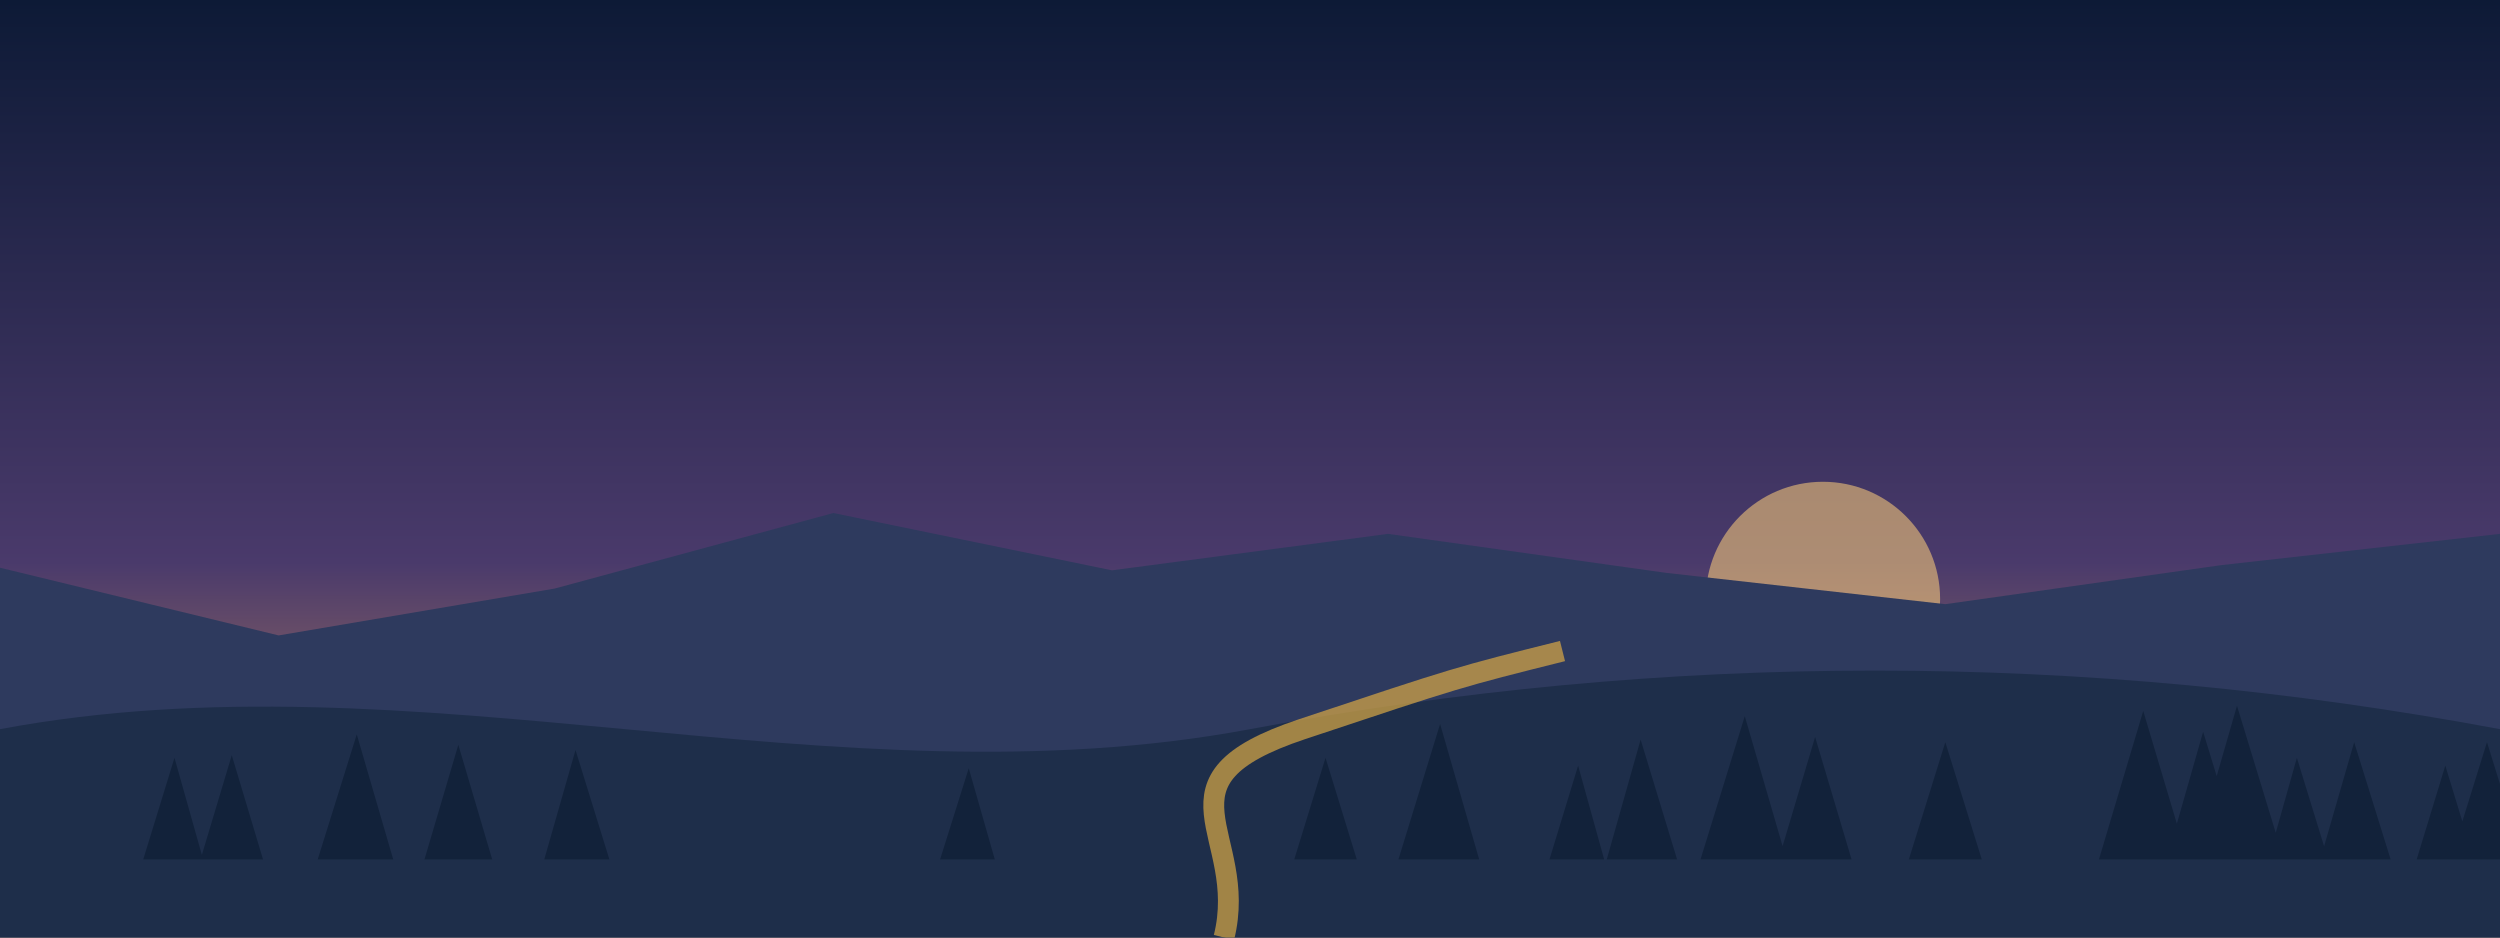
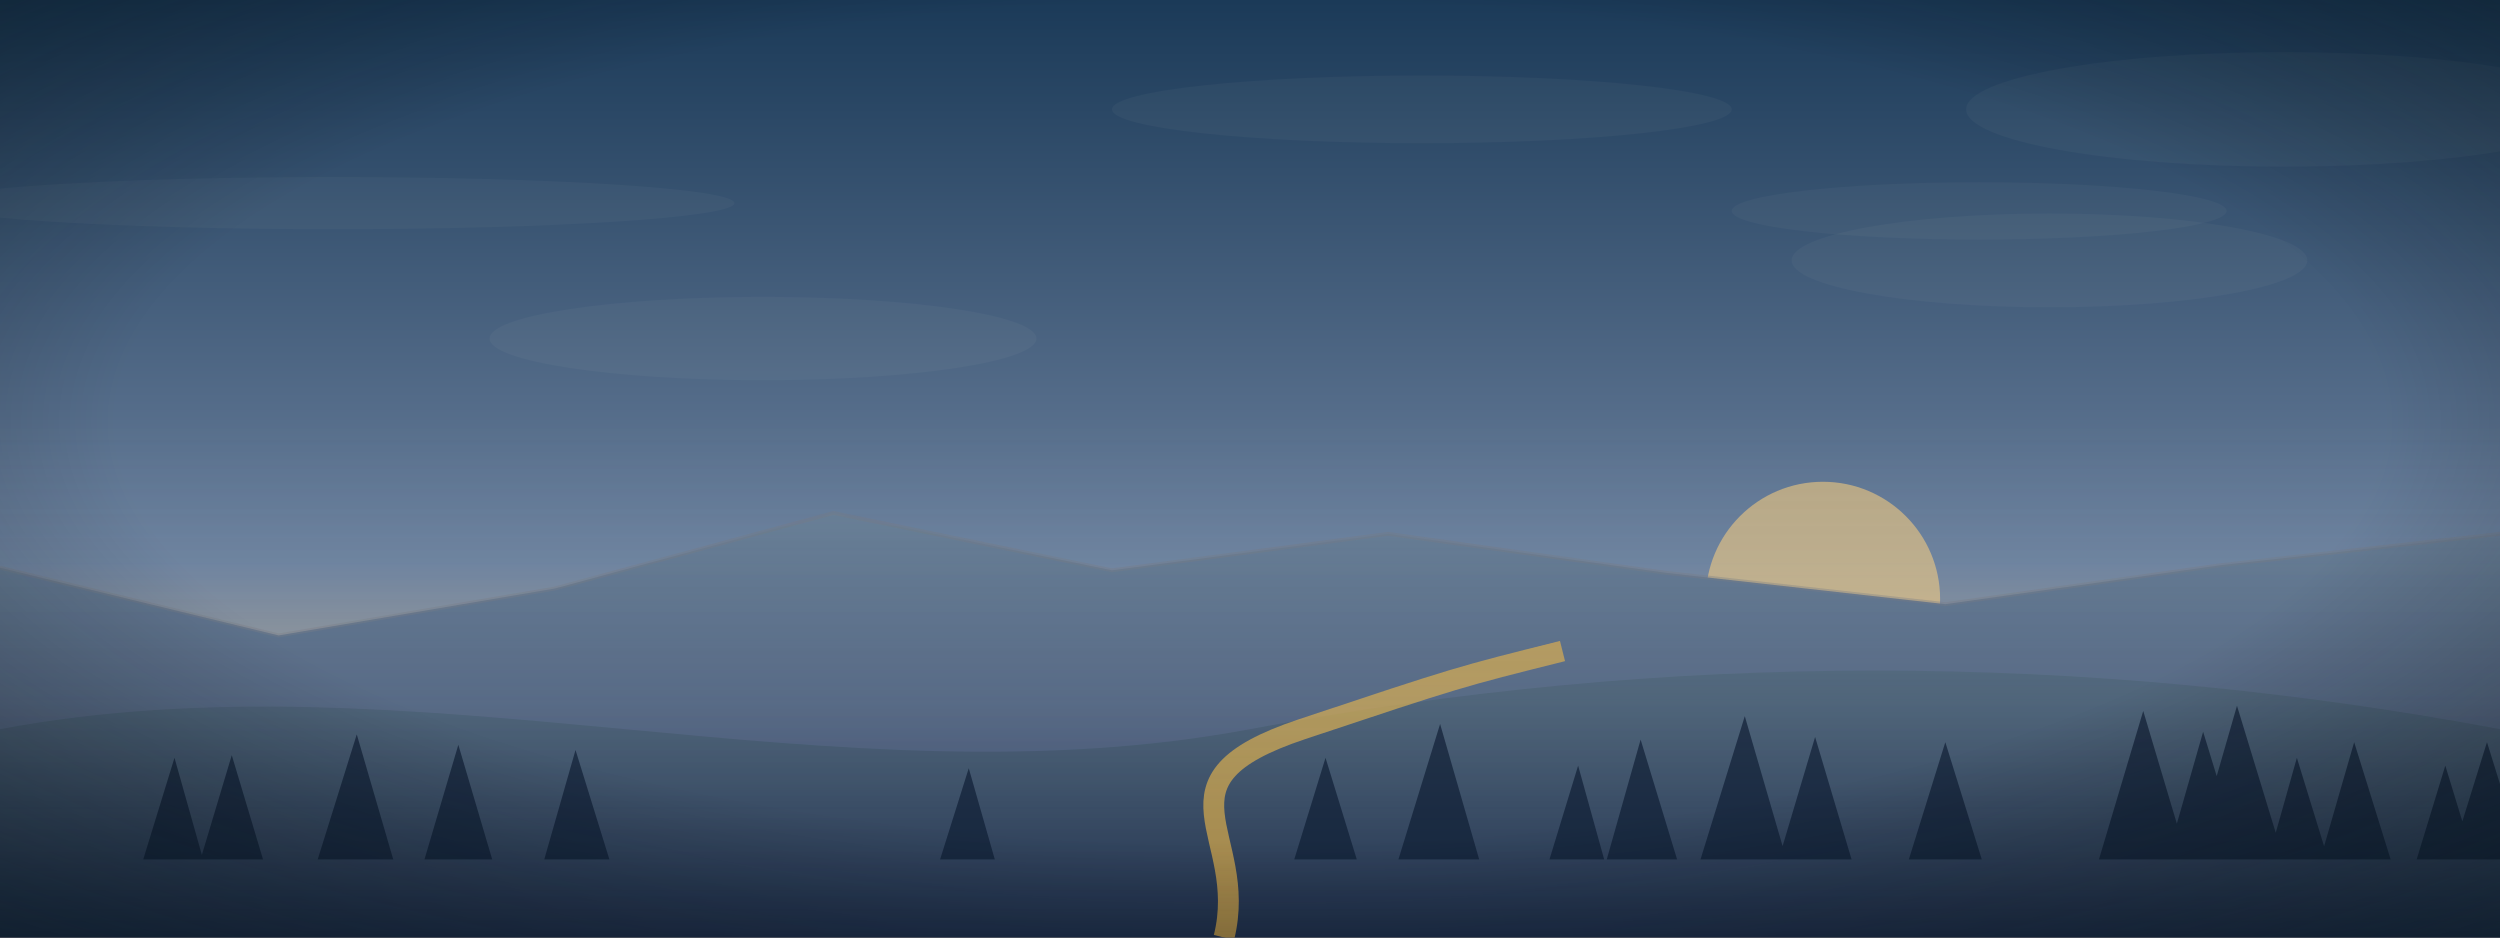
<svg xmlns="http://www.w3.org/2000/svg" viewBox="0 0 960 360" preserveAspectRatio="xMidYMid slice">
  <defs>
    <linearGradient id="s" x1="0" y1="0" x2="0" y2="1">
-       <stop offset="0" stop-color="#0d1a36" />
-       <stop offset=".6" stop-color="#4a3a6b" />
-       <stop offset="1" stop-color="#e09a5a" />
+       <stop offset="0" stop-color="#1b3a58" />
+       <stop offset=".6" stop-color="#6a7f9c" />
+       <stop offset="1" stop-color="#f2c483" />
    </linearGradient>
+     <radialGradient id="vg" cx=".5" cy=".45" r=".75">
+       <stop offset=".6" stop-color="#000" stop-opacity="0" />
+       <stop offset="1" stop-color="#06141a" stop-opacity=".55" />
+     </radialGradient>
+     <linearGradient id="hz" x1="0" y1="0" x2="0" y2="1">
+       <stop offset=".45" stop-color="#cfe6ea" stop-opacity="0" />
+       <stop offset=".75" stop-color="#cfe6ea" stop-opacity=".09" />
+       <stop offset="1" stop-color="#cfe6ea" stop-opacity="0" />
+     </linearGradient>
+     <radialGradient id="sl" cx=".5" cy="0" r=".9">
+       <stop offset="0" stop-color="#fff2cf" stop-opacity=".35" />
+       <stop offset="1" stop-color="#fff2cf" stop-opacity="0" />
+     </radialGradient>
  </defs>
  <rect width="960" height="360" fill="url(#s)" />
+   <ellipse cx="787" cy="100" rx="99" ry="18" fill="#fff8ec" opacity="0.035" />
+   <ellipse cx="760" cy="81" rx="95" ry="11" fill="#fff8ec" opacity="0.035" />
+   <ellipse cx="128" cy="78" rx="154" ry="10" fill="#fff8ec" opacity="0.035" />
+   <ellipse cx="546" cy="42" rx="119" ry="13" fill="#fff8ec" opacity="0.035" />
+   <ellipse cx="877" cy="42" rx="122" ry="22" fill="#fff8ec" opacity="0.035" />
+   <ellipse cx="293" cy="130" rx="105" ry="16" fill="#fff8ec" opacity="0.035" />
  <circle cx="700" cy="230" r="45" fill="#ffcf7a" opacity="0.55" />
-   <path d="M0 360 L0 218 L107 244 L213 226 L320 197 L427 219 L533 205 L640 220 L747 232 L853 217 L960 205 L960 360Z" fill="#2e3a5e" />
-   <path d="M0 280 C160 250 320 310 480 280 S800 250 960 280 V360 H0Z" fill="#1e2e4a" />
+   <linearGradient id="h1" x1="0" y1="0" x2="0" y2="1">
+     <stop offset="0" stop-color="#657c94" />
+     <stop offset="1" stop-color="#2e3a5e" />
+   </linearGradient>
+   <path d="M0 360 L0 218 L107 244 L213 226 L320 197 L427 219 L533 205 L640 220 L747 232 L853 217 L960 205 L960 360Z" fill="url(#h1)" />
+   <path d="M0 218 L0 218 L107 244 L213 226 L320 197 L427 219 L533 205 L640 220 L747 232 L853 217 L960 205" fill="none" stroke="#73757e" stroke-opacity=".35" stroke-width="1.5" />
+   <linearGradient id="h2" x1="0" y1="0" x2="0" y2="1">
+     <stop offset="0" stop-color="#485e74" />
+     <stop offset="1" stop-color="#1e2e4a" />
+   </linearGradient>
+   <path d="M0 280 C160 250 320 310 480 280 S800 250 960 280 V360 H0Z" fill="url(#h2)" />
  <path d="M470 360 C480 320 440 300 500 280 S560 260 600 250" stroke="#d9a845" stroke-width="8" fill="none" opacity=".7" />
  <path d="M939 294 L928 330 L950 330Z M697 283 L683 330 L711 330Z M904 285 L891 330 L918 330Z M882 291 L871 330 L894 330Z M955 285 L941 330 L969 330Z M176 286 L163 330 L189 330Z M606 294 L595 330 L616 330Z M372 295 L361 330 L382 330Z M67 291 L55 330 L78 330Z M221 288 L209 330 L234 330Z M747 285 L733 330 L761 330Z M823 273 L806 330 L840 330Z M859 271 L842 330 L877 330Z M553 278 L537 330 L568 330Z M846 281 L832 330 L861 330Z M137 282 L122 330 L151 330Z M509 291 L497 330 L521 330Z M89 290 L77 330 L101 330Z M670 275 L653 330 L686 330Z M630 284 L617 330 L644 330Z" fill="#12223a" />
+   <rect width="960" height="360" fill="url(#hz)" />
+   <rect width="960" height="360" fill="url(#vg)" />
</svg>
